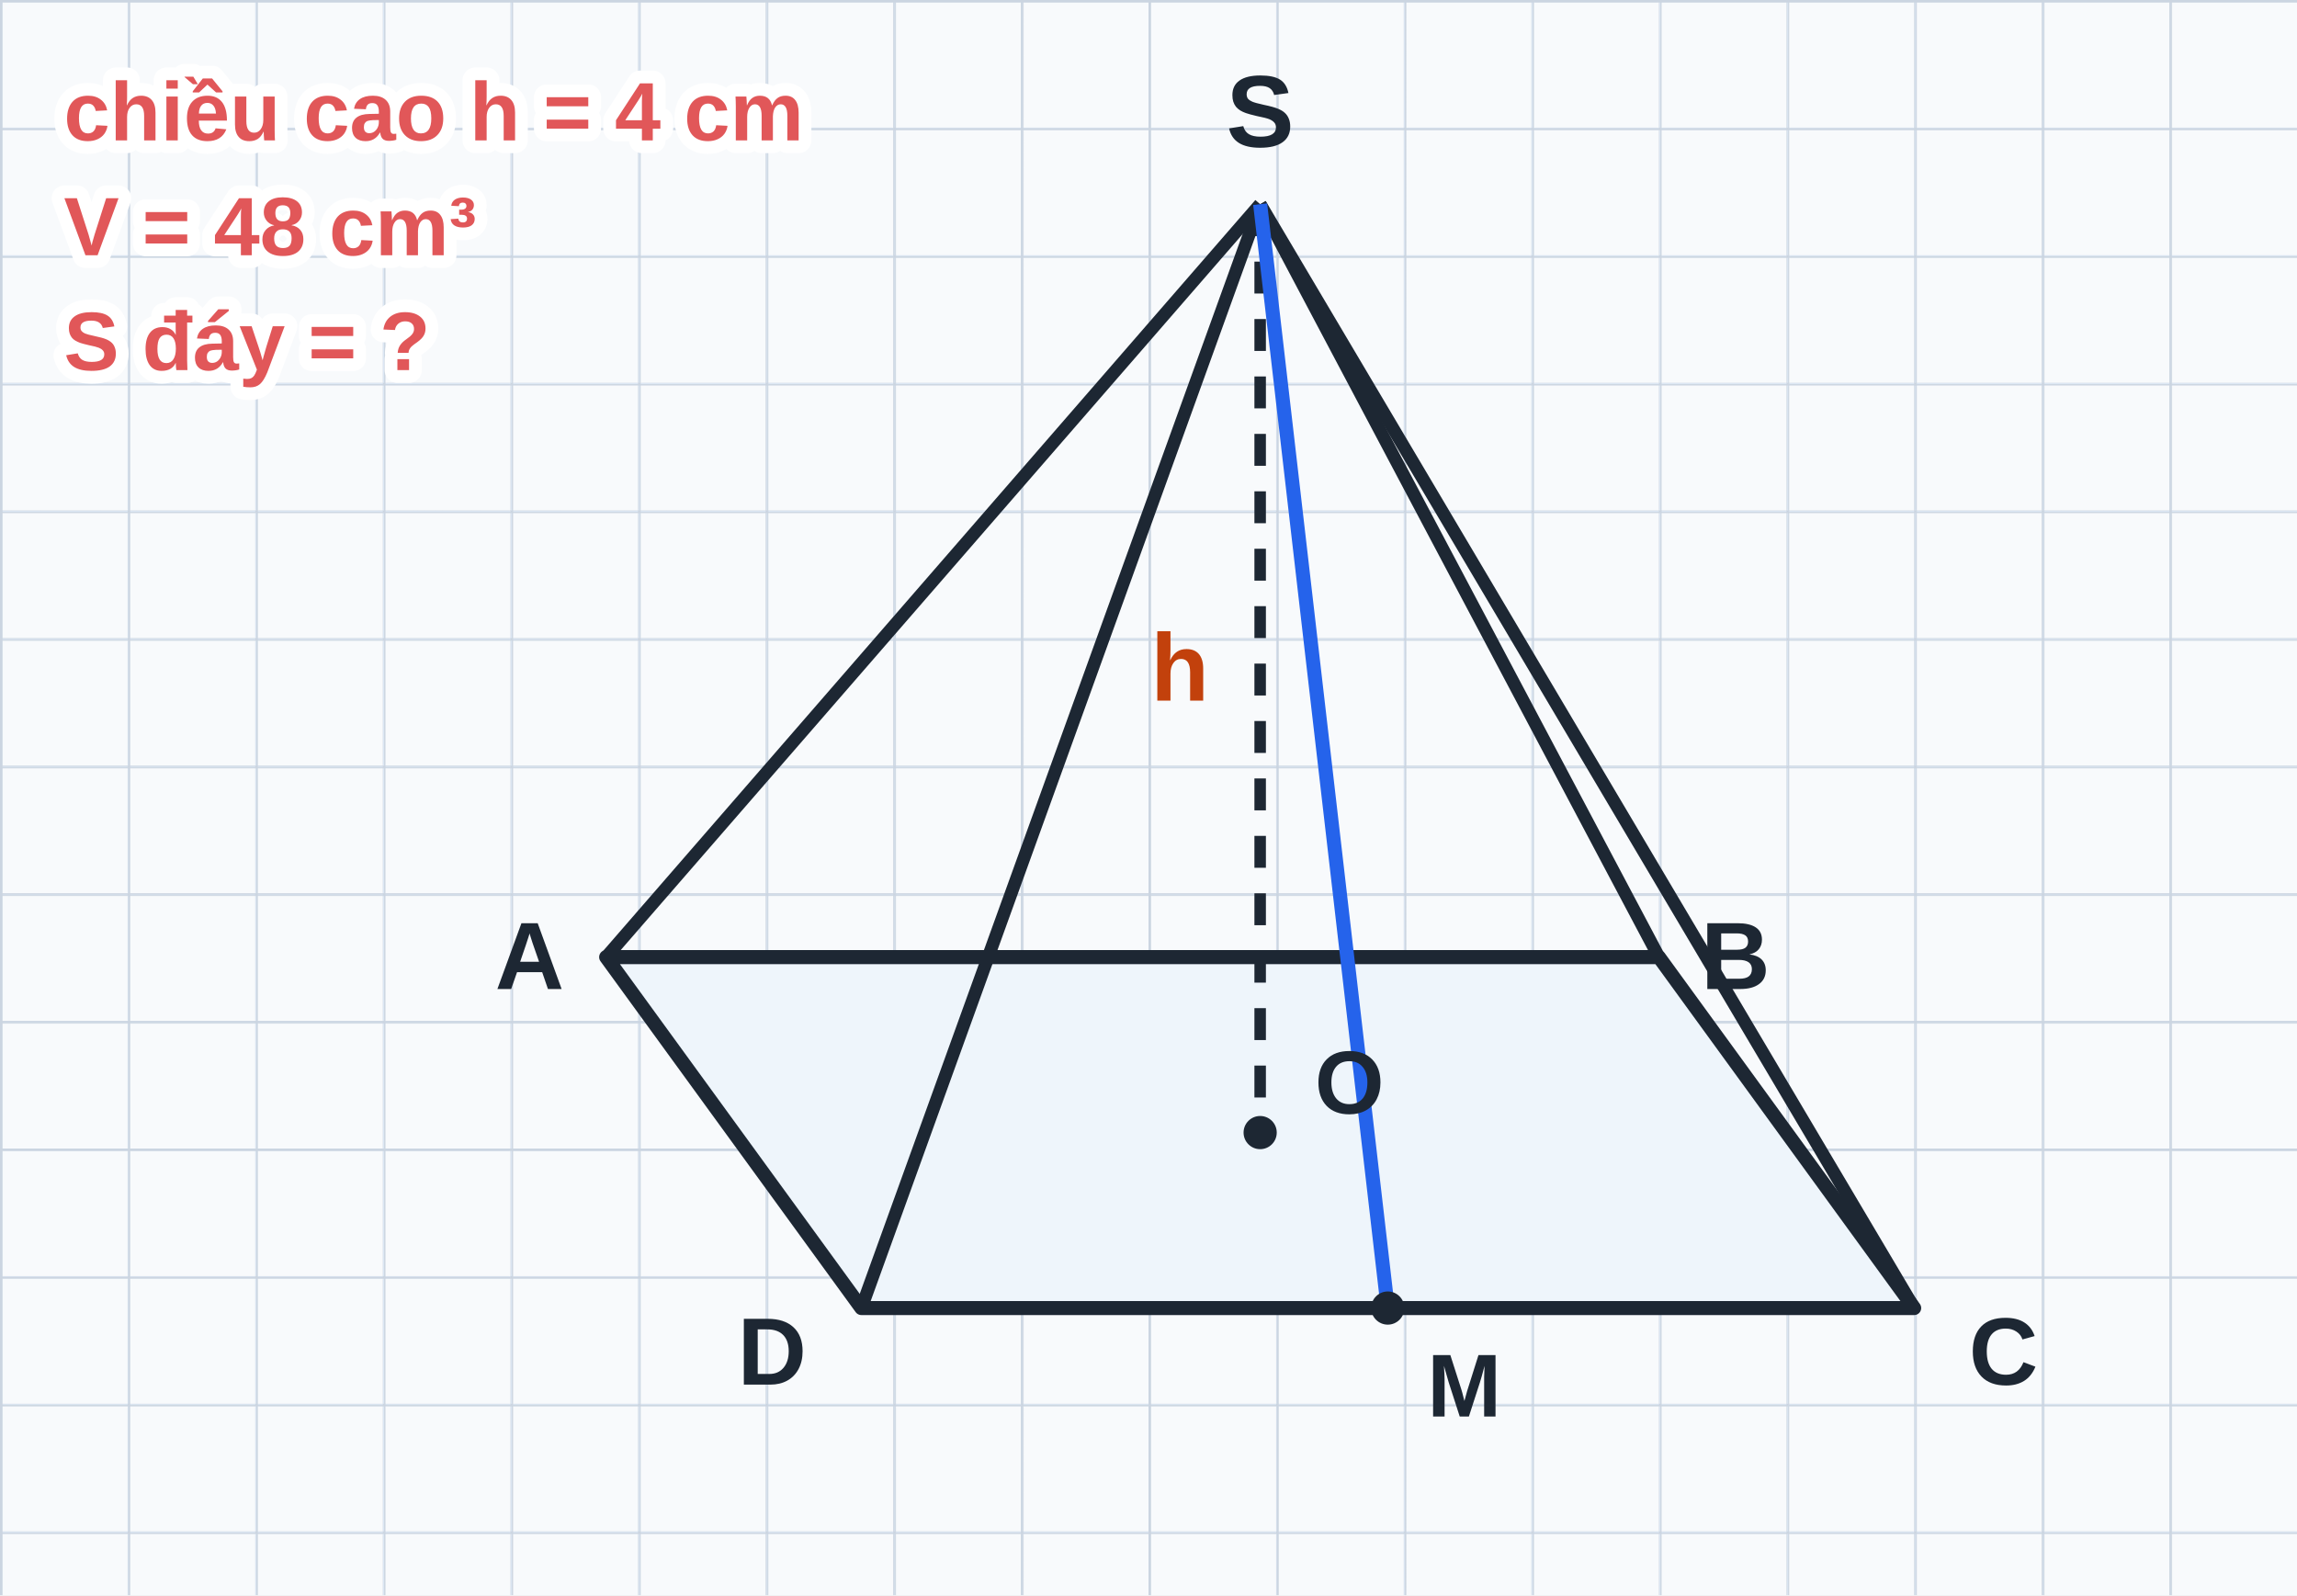
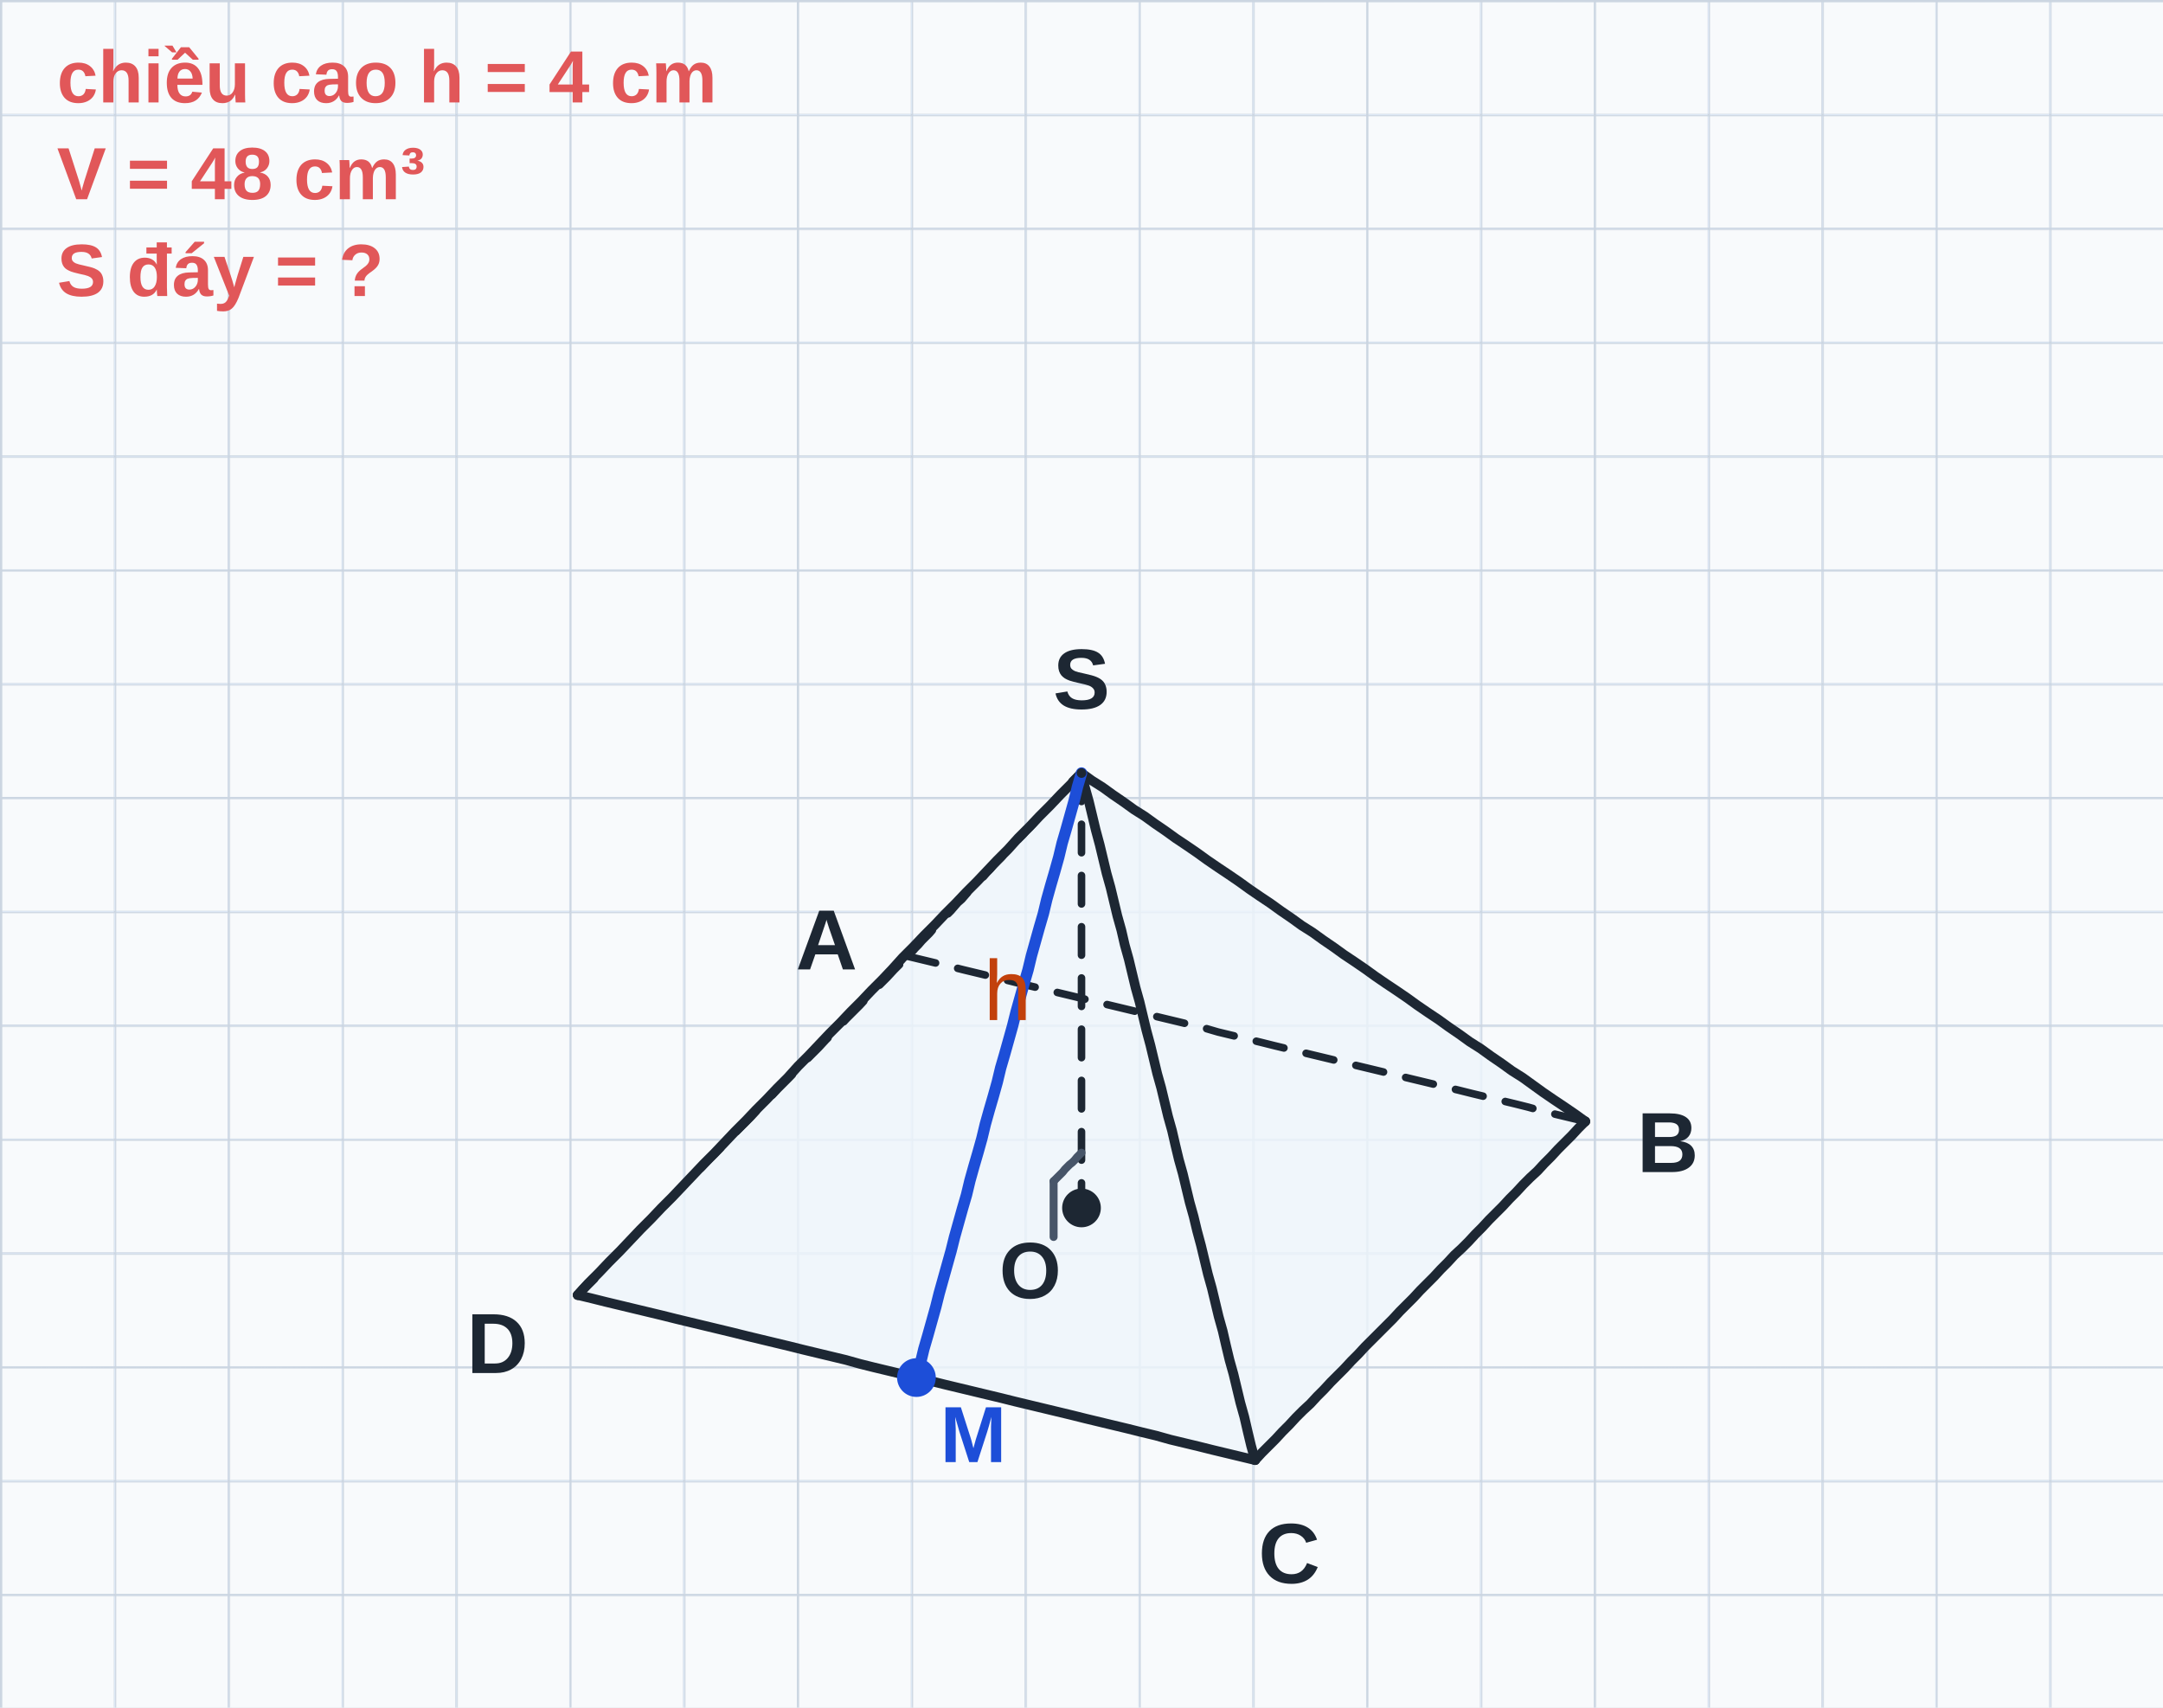
- <svg xmlns="http://www.w3.org/2000/svg" viewBox="0 0 360 250" font-family="Segoe UI, Arial, sans-serif">
+ <svg xmlns="http://www.w3.org/2000/svg" viewBox="0 0 380 300" font-family="Segoe UI, Arial, sans-serif">
  <defs>
-     <pattern id="grid-bttoan8b39q10" width="20" height="20" patternUnits="userSpaceOnUse">
+     <pattern id="nlg" width="20" height="20" patternUnits="userSpaceOnUse">
      <path d="M20 0H0V20" fill="none" stroke="#cbd5e1" stroke-width="0.8" />
    </pattern>
  </defs>
-   <rect width="360" height="250" fill="#f8fafc" />
-   <rect width="360" height="250" fill="url(#grid-bttoan8b39q10)" />
-   <polygon points="260.0,150.0 300.0,205.0 135.0,205.0 95.0,150.0" fill="#eef5fb" stroke="#1d2733" stroke-width="2.2" stroke-linejoin="round" />
-   <line x1="95.0" y1="150.0" x2="260.0" y2="150.0" stroke="#1d2733" stroke-width="1.8" stroke-dasharray="5 4" />
-   <line x1="197.5" y1="32.0" x2="95.0" y2="150.0" stroke="#1d2733" stroke-width="2" />
-   <line x1="197.5" y1="32.0" x2="260.0" y2="150.0" stroke="#1d2733" stroke-width="2" />
-   <line x1="197.5" y1="32.0" x2="300.0" y2="205.0" stroke="#1d2733" stroke-width="2" />
-   <line x1="197.5" y1="32.0" x2="135.0" y2="205.0" stroke="#1d2733" stroke-width="2" />
-   <line x1="197.5" y1="32.0" x2="197.5" y2="177.5" stroke="#1d2733" stroke-width="1.8" stroke-dasharray="5 4" />
-   <line x1="197.5" y1="32.0" x2="217.5" y2="205.0" stroke="#2563eb" stroke-width="2.2" />
-   <circle cx="197.5" cy="177.5" r="2.6" fill="#1d2733" />
-   <circle cx="217.5" cy="205.0" r="2.6" fill="#1d2733" />
-   <text x="197.5" y="23.0" text-anchor="middle" font-size="16" font-weight="bold" fill="#1d2733">S</text>
-   <text x="83.0" y="155.0" text-anchor="middle" font-size="15" font-weight="bold" fill="#1d2733">A</text>
-   <text x="272.0" y="155.0" text-anchor="middle" font-size="15" font-weight="bold" fill="#1d2733">B</text>
-   <text x="314.0" y="217.0" text-anchor="middle" font-size="15" font-weight="bold" fill="#1d2733">C</text>
-   <text x="121.0" y="217.0" text-anchor="middle" font-size="15" font-weight="bold" fill="#1d2733">D</text>
-   <text x="211.5" y="174.5" text-anchor="middle" font-size="14" font-weight="bold" fill="#1d2733">O</text>
-   <text x="229.5" y="222.0" text-anchor="middle" font-size="14" font-weight="bold" fill="#1d2733">M</text>
-   <text x="189.5" y="109.8" text-anchor="end" font-size="15" font-weight="bold" fill="#c2410c">h</text>
-   <text stroke="white" stroke-width="4" stroke-linejoin="round" x="10" y="22" font-size="13" font-weight="bold" fill="white">chiều cao h = 4 cm</text>
-   <text x="10" y="22" font-size="13" font-weight="bold" fill="#e15759">chiều cao h = 4 cm</text>
-   <text stroke="white" stroke-width="4" stroke-linejoin="round" x="10" y="40" font-size="13" font-weight="bold" fill="white">V = 48 cm³</text>
-   <text x="10" y="40" font-size="13" font-weight="bold" fill="#e15759">V = 48 cm³</text>
-   <text stroke="white" stroke-width="4" stroke-linejoin="round" x="10" y="58" font-size="13" font-weight="bold" fill="white">S đáy = ?</text>
-   <text x="10" y="58" font-size="13" font-weight="bold" fill="#e15759">S đáy = ?</text>
+   <rect width="380" height="300" fill="#f8fafc" />
+   <rect width="380" height="300" fill="url(#nlg)" />
+   <polygon points="101.5,227.5 190,135.8 278.5,197 220.5,256.5" fill="#eef5fb" opacity="0.8" />
+   <path d="M159.5 168L162 168.6L164.5 169.2L167 169.8L169.4 170.4L171.9 171L174.4 171.6L176.9 172.2L179.3 172.8L181.8 173.4L184.3 174L186.8 174.6L189.3 175.2L191.7 175.8L194.2 176.4L196.7 177L199.2 177.6L201.6 178.2L204.1 178.8L206.6 179.4L209.1 180L211.6 180.6L214 181.3L216.5 181.9L219 182.5L221.5 183.1L223.9 183.7L226.4 184.3L228.9 184.9L231.4 185.5L233.9 186.1L236.3 186.7L238.8 187.3L241.3 187.9L243.8 188.5L246.2 189.1L248.7 189.7L251.2 190.3L253.7 190.9L256.2 191.5L258.6 192.1L261.1 192.7L263.6 193.3L266.1 193.9L268.5 194.5L271 195.2L273.5 195.8L276 196.4L278.5 197" fill="none" stroke="#1d2733" stroke-width="1.326" stroke-linecap="round" stroke-linejoin="round" stroke-dasharray="5 4" />
+   <path d="M104.3 224.6L105.5 223.3L106.7 222.1L107.9 220.9L109.1 219.6L110.3 218.4L111.5 217.2L112.7 215.9L113.9 214.7L115.1 213.5L116.3 212.3L117.5 211L118.7 209.8L119.9 208.6L121.1 207.3L122.3 206.1L123.5 204.9L124.7 203.6L125.9 202.4L127.1 201.2L128.3 200L129.5 198.7L130.7 197.5L131.9 196.3L133.1 195L134.3 193.8L135.5 192.6L136.7 191.3L137.9 190.1L139.1 188.9L140.3 187.6L141.5 186.4L142.7 185.2L143.9 184L145.1 182.7L146.3 181.5L147.5 180.3L148.7 179L149.9 177.8L151.1 176.6L152.3 175.3L153.5 174.1L154.7 172.9L155.9 171.7L157.1 170.4L158.3 169.2L159.5 168" fill="none" stroke="#1d2733" stroke-width="1.326" stroke-linecap="round" stroke-linejoin="round" stroke-dasharray="5 4" />
+   <path d="M188.5 137.3L187.9 138L187.3 138.7L186.6 139.3L186 140L185.4 140.7L184.7 141.3L184.1 142L183.5 142.7L182.8 143.3L182.2 144L181.6 144.7L181 145.3L180.3 146L179.7 146.7L179.1 147.3L178.4 148L177.8 148.7L177.2 149.3L176.5 150L175.9 150.7L175.3 151.3L174.6 152L174 152.7L173.4 153.3L172.8 154L172.1 154.7L171.5 155.3L170.9 156L170.2 156.6L169.6 157.3L169 158L168.3 158.6L167.7 159.3L167.1 160L166.5 160.6L165.8 161.3L165.2 162L164.6 162.6L163.9 163.3L163.3 164L162.7 164.6L162 165.3L161.4 166L160.8 166.6L160.2 167.3L159.5 168" fill="none" stroke="#1d2733" stroke-width="1.326" stroke-linecap="round" stroke-linejoin="round" stroke-dasharray="5 4" />
+   <path d="M190 135.8L190 138.1L190 140.3L190 142.6L190 144.8L190 147L190 149.3L190 151.5L190 153.8L190 156L190 158.3L190 160.5L190 162.8L190 165L190 167.3L190 169.5L190 171.8L190 174L190 176.3L190 178.5L190 180.8L190 183L190 185.3L190 187.5L190 189.7L190 192L190 194.2L190 196.5L190 198.7L190 201L190 203.2L190 205.5L190 207.7L190 210L190 212.2" fill="none" stroke="#1d2733" stroke-width="1.326" stroke-linecap="round" stroke-linejoin="round" stroke-dasharray="5 4" />
+   <path d="M278.5 197L278.5 197" fill="none" stroke="#1d2733" stroke-width="1.7" stroke-linecap="round" stroke-linejoin="round" />
+   <path d="M278.5 197L277.3 198.2L276.1 199.5L274.9 200.7L273.7 201.9L272.5 203.2L271.3 204.4L270.1 205.7L268.8 206.9L267.6 208.1L266.4 209.4L265.2 210.6L264 211.9L262.8 213.1L261.6 214.3L260.4 215.6L259.2 216.8L258 218.1L256.8 219.3L255.5 220.5L254.3 221.8L253.1 223L251.9 224.3L250.7 225.5L249.5 226.7L248.3 228L247.1 229.2L245.9 230.4L244.7 231.7L243.5 232.9L242.2 234.2L241 235.4L239.8 236.6L238.6 237.9L237.4 239.1L236.2 240.4L235 241.6L233.8 242.8L232.6 244.1L231.4 245.3L230.2 246.6L228.9 247.8L227.7 249L226.5 250.3L225.3 251.5L224.1 252.8L222.9 254L221.7 255.2L220.5 256.5" fill="none" stroke="#1d2733" stroke-width="1.7" stroke-linecap="round" stroke-linejoin="round" />
+   <path d="M220.5 256.5L218 255.9L215.5 255.3L213 254.7L210.6 254.1L208.1 253.5L205.6 252.9L203.1 252.2L200.6 251.6L198.2 251L195.7 250.4L193.2 249.8L190.7 249.2L188.3 248.6L185.8 248L183.3 247.4L180.8 246.8L178.3 246.2L175.9 245.6L173.4 245L170.9 244.4L168.4 243.8L165.9 243.2L163.5 242.6L161 242L158.5 241.4L156 240.8L153.5 240.2L151.1 239.6L148.6 238.9L146.1 238.3L143.6 237.7L141.1 237.1L138.7 236.5L136.2 235.9L133.7 235.3L131.2 234.7L128.8 234.1L126.3 233.5L123.8 232.9L121.3 232.3L118.8 231.7L116.4 231.1L113.9 230.5L111.4 229.9L108.9 229.3L106.4 228.7L104 228.1L101.5 227.5" fill="none" stroke="#1d2733" stroke-width="1.7" stroke-linecap="round" stroke-linejoin="round" />
+   <path d="M101.5 227.5L102.4 226.5L103.4 225.5L104.3 224.6" fill="none" stroke="#1d2733" stroke-width="1.7" stroke-linecap="round" stroke-linejoin="round" />
+   <path d="M278.5 197L276.7 195.7L274.8 194.4L273 193.2L271.1 191.9L269.3 190.6L267.5 189.3L265.6 188.1L263.8 186.8L261.9 185.5L260.1 184.2L258.2 183L256.4 181.7L254.5 180.4L252.7 179.1L250.9 177.9L249 176.6L247.2 175.3L245.3 174L243.5 172.8L241.6 171.5L239.8 170.2L237.9 168.9L236.1 167.7L234.3 166.4L232.4 165.1L230.6 163.8L228.7 162.6L226.9 161.3L225 160L223.2 158.7L221.4 157.5L219.5 156.2L217.7 154.9L215.8 153.6L214 152.4L212.1 151.1L210.3 149.8L208.4 148.5L206.6 147.3L204.8 146L202.9 144.7L201.1 143.4L199.2 142.2L197.4 140.9L195.5 139.6L193.7 138.3L191.8 137.1L190 135.8" fill="none" stroke="#1d2733" stroke-width="1.7" stroke-linecap="round" stroke-linejoin="round" />
+   <path d="M190 135.8L189.5 136.3L189 136.8L188.5 137.3" fill="none" stroke="#1d2733" stroke-width="1.7" stroke-linecap="round" stroke-linejoin="round" />
+   <path d="M220.5 256.5L219.8 254L219.2 251.5L218.6 248.9L217.9 246.4L217.3 243.9L216.7 241.4L216 238.9L215.4 236.4L214.8 233.8L214.1 231.3L213.5 228.8L212.9 226.3L212.2 223.8L211.6 221.3L211 218.8L210.3 216.2L209.7 213.7L209 211.2L208.4 208.7L207.8 206.2L207.1 203.7L206.5 201.2L205.9 198.6L205.2 196.1L204.6 193.6L204 191.1L203.3 188.6L202.7 186.1L202.1 183.6L201.4 181L200.8 178.5L200.2 176L199.5 173.5L198.9 171L198.3 168.5L197.6 166L197 163.4L196.3 160.9L195.7 158.4L195.1 155.9L194.4 153.4L193.8 150.9L193.2 148.4L192.5 145.8L191.9 143.3L191.3 140.8L190.6 138.3L190 135.8" fill="none" stroke="#1d2733" stroke-width="1.7" stroke-linecap="round" stroke-linejoin="round" />
+   <path d="M101.5 227.5L103.3 225.5L105.2 223.6L107 221.7L108.9 219.8L110.7 217.9L112.5 216L114.4 214.1L116.2 212.2L118.1 210.3L119.9 208.4L121.8 206.4L123.6 204.5L125.5 202.6L127.3 200.7L129.1 198.8L131 196.9L132.8 195L134.7 193.1L136.5 191.2L138.4 189.3L140.2 187.3L142.1 185.4L143.9 183.5L145.7 181.6L147.6 179.7L149.4 177.8L151.3 175.9L153.1 174L155 172.1L156.8 170.2L158.6 168.2L160.5 166.3L162.3 164.4L164.2 162.5L166 160.6L167.9 158.7L169.7 156.8L171.6 154.9L173.4 153L175.2 151.1L177.1 149.2L178.9 147.2L180.8 145.3L182.6 143.4L184.5 141.5L186.3 139.6L188.2 137.7L190 135.8" fill="none" stroke="#1d2733" stroke-width="1.7" stroke-linecap="round" stroke-linejoin="round" />
+   <path d="M190 135.8L189.3 138.2L188.7 140.7L188 143.2L187.3 145.7L186.6 148.1L186 150.6L185.3 153.1L184.6 155.5L183.9 158L183.3 160.5L182.6 162.9L181.9 165.4L181.2 167.9L180.6 170.4L179.9 172.8L179.2 175.3L178.5 177.8L177.9 180.2L177.2 182.7L176.5 185.2L175.8 187.6L175.2 190.1L174.5 192.6L173.8 195L173.1 197.5L172.5 200L171.8 202.5L171.1 204.9L170.4 207.4L169.8 209.9L169.1 212.3L168.4 214.8L167.7 217.3L167.1 219.7L166.4 222.2L165.7 224.7L165 227.2L164.4 229.6L163.7 232.1L163 234.6L162.3 237L161.7 239.5L161 242" fill="none" stroke="#1d4ed8" stroke-width="2" stroke-linecap="round" stroke-linejoin="round" />
+   <path d="M190 135.8L190 135.8" fill="none" stroke="#1d2733" stroke-width="1.7" stroke-linecap="round" stroke-linejoin="round" />
+   <path d="M185.1 217.3L185.1 216.5L185.1 215.6L185.1 214.8L185.1 214L185.1 213.2L185.1 212.4L185.1 211.6L185.1 210.8L185.1 210L185.1 209.2L185.1 208.4L185.1 207.5" fill="none" stroke="#475569" stroke-width="1.4" stroke-linecap="round" stroke-linejoin="round" />
+   <path d="M185.1 207.5L185.5 207.1L185.9 206.7L186.3 206.3L186.7 205.9L187.1 205.4L187.5 205L187.9 204.6L188.4 204.2L188.8 203.8L189.2 203.3L189.6 202.9L190 202.5" fill="none" stroke="#475569" stroke-width="1.4" stroke-linecap="round" stroke-linejoin="round" />
+   <circle cx="190" cy="212.2" r="3.4" fill="#1d2733" />
+   <circle cx="161" cy="242" r="3.4" fill="#1d4ed8" />
+   <text x="145.2" y="165.1" font-size="15" font-weight="bold" fill="#1d2733" text-anchor="middle" dominant-baseline="central">A</text>
+   <text x="293" y="200.7" font-size="15" font-weight="bold" fill="#1d2733" text-anchor="middle" dominant-baseline="central">B</text>
+   <text x="226.5" y="272.9" font-size="15" font-weight="bold" fill="#1d2733" text-anchor="middle" dominant-baseline="central">C</text>
+   <text x="87.4" y="236" font-size="15" font-weight="bold" fill="#1d2733" text-anchor="middle" dominant-baseline="central">D</text>
+   <text x="190" y="119.3" font-size="15" font-weight="bold" fill="#1d2733" text-anchor="middle" dominant-baseline="central">S</text>
+   <text x="181" y="223.2" font-size="14" font-weight="bold" fill="#1d2733" text-anchor="middle" dominant-baseline="central">O</text>
+   <text x="171" y="252" font-size="14" font-weight="bold" fill="#1d4ed8" text-anchor="middle" dominant-baseline="central">M</text>
+   <text x="177" y="174" font-size="15" font-weight="normal" fill="#c2410c" text-anchor="middle" dominant-baseline="central">h</text>
+   <text x="10" y="18" font-size="13" font-weight="bold" fill="#e15759" text-anchor="start">chiều cao h = 4 cm</text>
+   <text x="10" y="35" font-size="13" font-weight="bold" fill="#e15759" text-anchor="start">V = 48 cm³</text>
+   <text x="10" y="52" font-size="13" font-weight="bold" fill="#e15759" text-anchor="start">S đáy = ?</text>
</svg>
